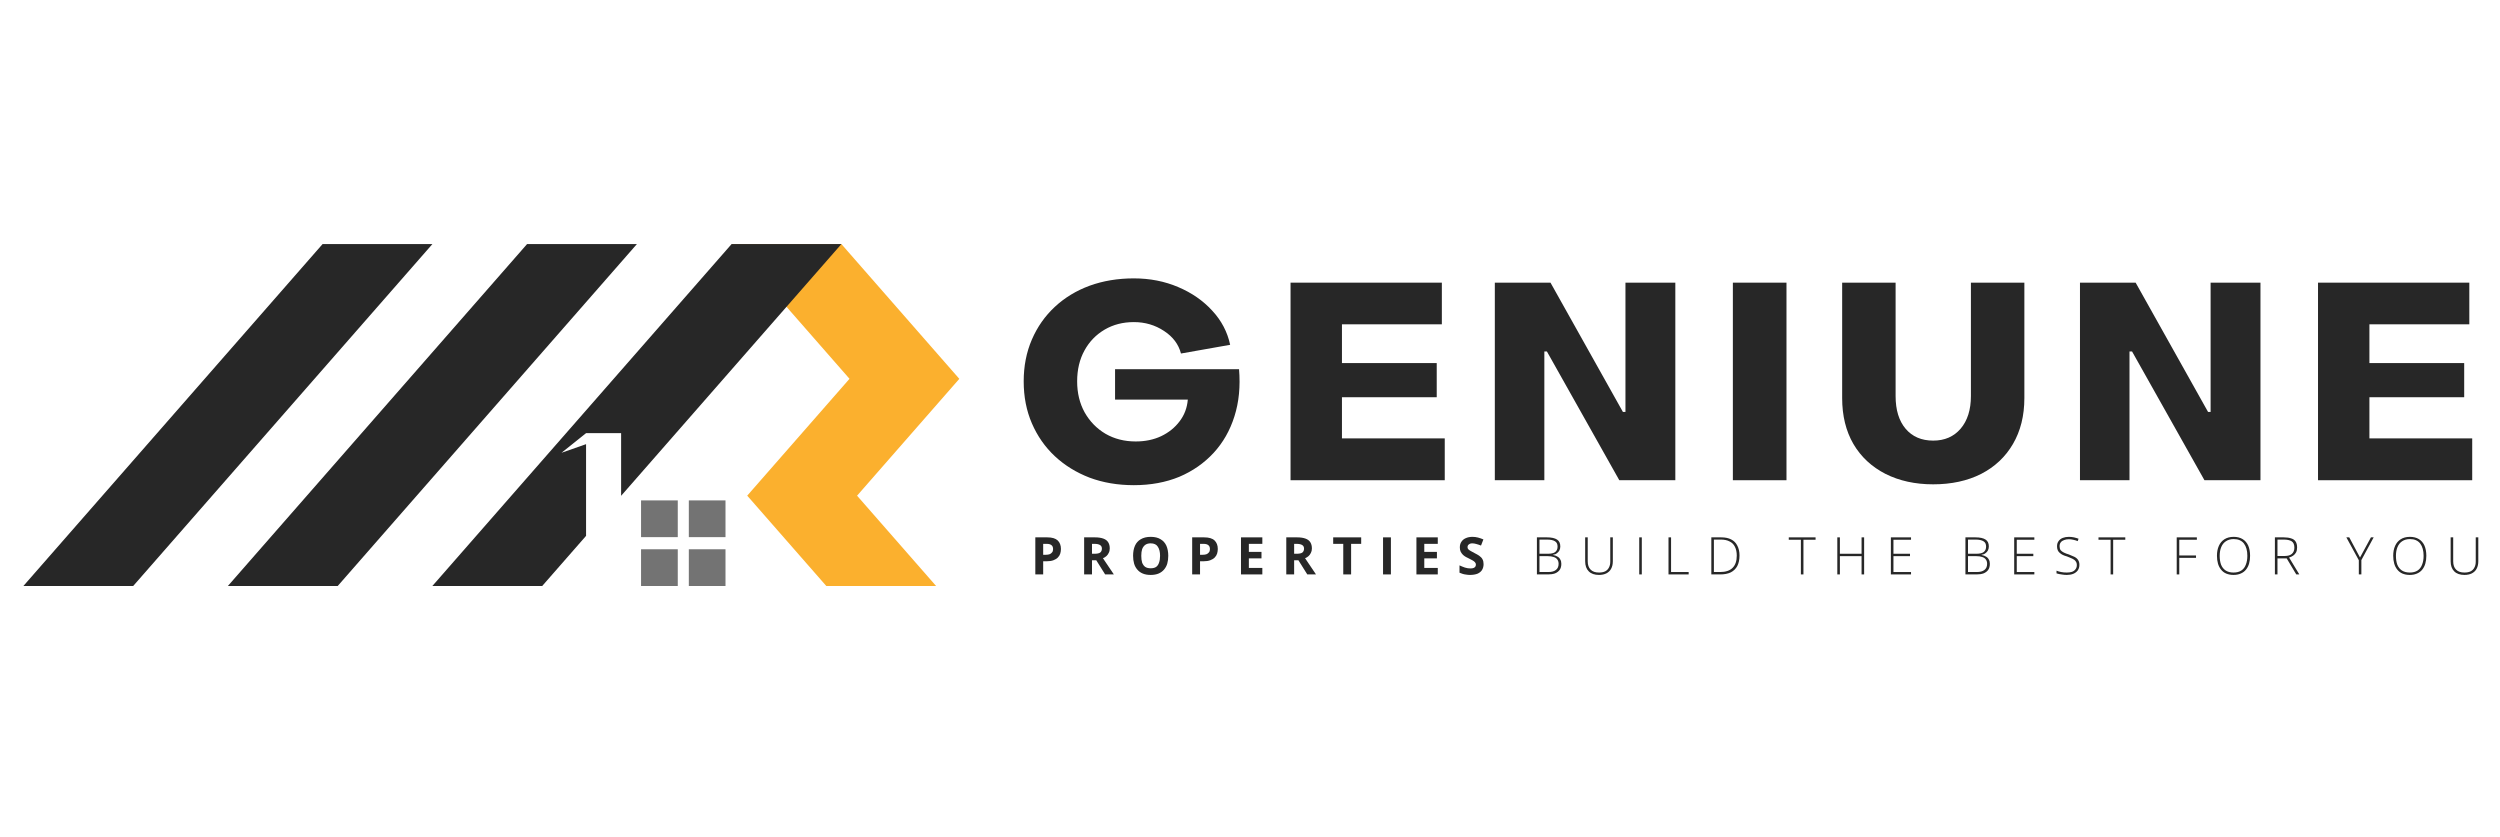
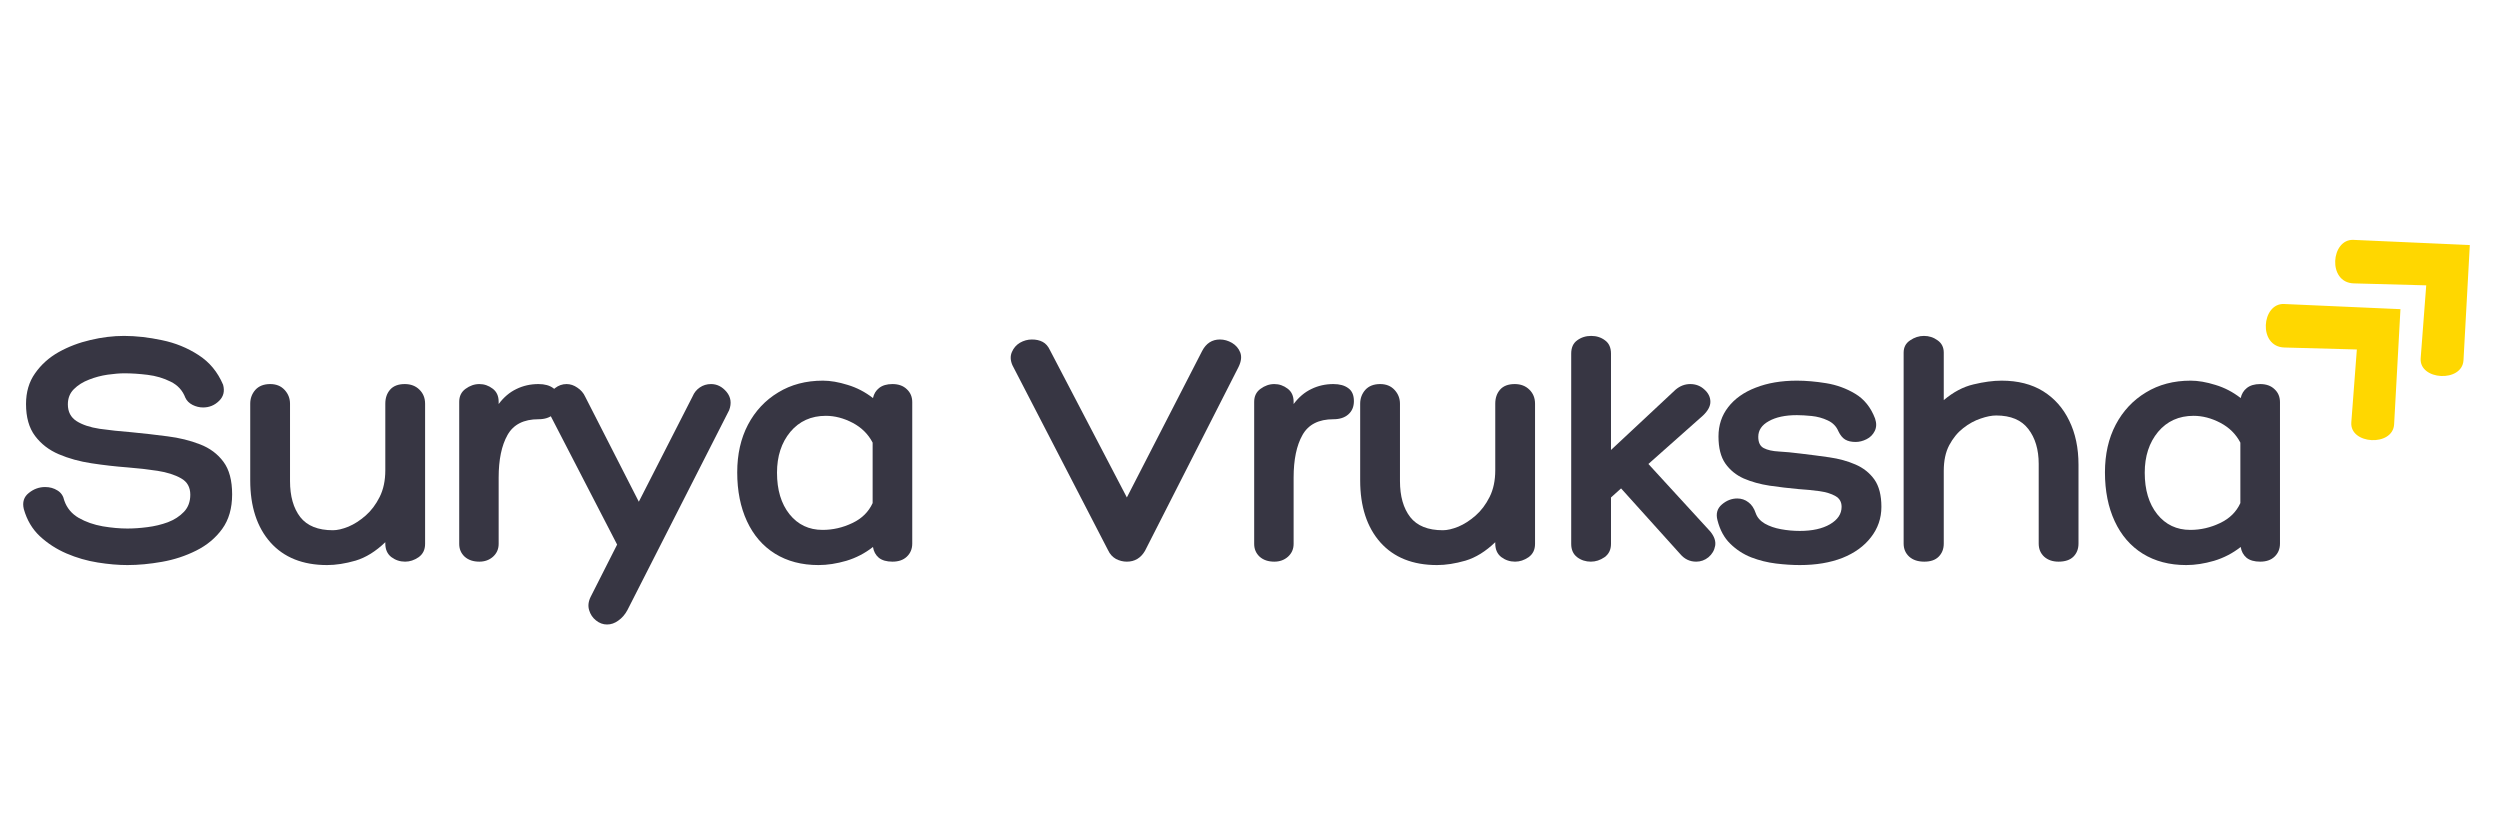
<svg xmlns="http://www.w3.org/2000/svg" width="305" zoomAndPan="magnify" viewBox="0 0 228.75 76.5" height="102" preserveAspectRatio="xMidYMid meet" version="1.2">
  <defs>
-     <clipPath id="29482fd8da">
-       <path d="M 58.531 45.66 L 66.457 45.66 L 66.457 53.617 L 58.531 53.617 Z M 58.531 45.66 " />
+     <clipPath id="44871623bd">
+       <path d="M 207 27 L 220 27 L 220 41 L 207 41 Z M 207 27 " />
    </clipPath>
-     <clipPath id="f2bc0217db">
-       <path d="M 66.91 22.332 L 87.777 22.332 L 87.777 53.617 L 66.91 53.617 Z M 66.91 22.332 " />
+     <clipPath id="c21dc72278">
+       <path d="M 204.746 29.742 L 213.504 21.648 L 225.641 34.781 L 216.887 42.875 Z M 204.746 29.742 " />
    </clipPath>
-     <clipPath id="c5c03a68f5">
-       <path d="M 2.141 22.332 L 77 22.332 L 77 53.617 L 2.141 53.617 Z M 2.141 22.332 " />
+     <clipPath id="97e6c3dc9b">
+       <path d="M 204.746 29.742 L 213.504 21.648 L 225.641 34.781 L 216.887 42.875 Z M 204.746 29.742 " />
+     </clipPath>
+     <clipPath id="4e62deac72">
+       <path d="M 213 21 L 226 21 L 226 35 L 213 35 Z M 213 21 " />
+     </clipPath>
+     <clipPath id="74a5f8b521">
+       <path d="M 211.094 23.871 L 219.852 15.781 L 231.988 28.914 L 223.234 37.004 Z M 211.094 23.871 " />
+     </clipPath>
+     <clipPath id="914868396c">
+       <path d="M 211.094 23.871 L 219.852 15.781 L 231.988 28.914 L 223.234 37.004 Z M 211.094 23.871 " />
    </clipPath>
  </defs>
-   <g id="a3bc9c6899">
-     <g clip-rule="nonzero" clip-path="url(#29482fd8da)">
-       <path style=" stroke:none;fill-rule:nonzero;fill:#737373;fill-opacity:1;" d="M 63.027 53.617 L 66.383 53.617 L 66.383 50.258 L 63.027 50.258 Z M 58.656 53.617 L 62.016 53.617 L 62.016 50.258 L 58.656 50.258 Z M 63.027 45.785 L 63.027 49.145 L 66.383 49.145 L 66.383 45.785 Z M 58.656 49.145 L 62.016 49.145 L 62.016 45.785 L 58.656 45.785 L 58.656 49.145 " />
-     </g>
-     <g clip-rule="nonzero" clip-path="url(#f2bc0217db)">
-       <path style=" stroke:none;fill-rule:nonzero;fill:#fbb02e;fill-opacity:1;" d="M 87.777 34.664 L 76.988 22.332 L 66.941 22.332 L 77.73 34.66 L 68.371 45.352 L 75.605 53.617 L 85.652 53.617 L 78.422 45.355 L 87.777 34.664 " />
-     </g>
-     <g clip-rule="nonzero" clip-path="url(#c5c03a68f5)">
-       <path style=" stroke:none;fill-rule:nonzero;fill:#272727;fill-opacity:1;" d="M 76.988 22.332 L 66.941 22.332 L 39.562 53.617 L 49.613 53.617 L 53.625 49.031 L 53.625 40.641 L 51.379 41.43 L 53.625 39.633 L 56.832 39.633 L 56.832 45.367 Z M 48.227 22.332 L 20.852 53.617 L 30.902 53.617 L 58.277 22.332 Z M 29.516 22.332 L 2.141 53.617 L 12.188 53.617 L 39.566 22.332 L 29.516 22.332 " />
-     </g>
-     <g style="fill:#272727;fill-opacity:1;">
-       <g transform="translate(92.85602, 43.94073)">
-         <path style="stroke:none" d="M 10.891 0.453 C 9.422 0.453 8.07 0.223 6.844 -0.234 C 5.625 -0.703 4.562 -1.359 3.656 -2.203 C 2.758 -3.047 2.062 -4.047 1.562 -5.203 C 1.062 -6.359 0.812 -7.641 0.812 -9.047 C 0.812 -10.441 1.062 -11.719 1.562 -12.875 C 2.062 -14.031 2.758 -15.023 3.656 -15.859 C 4.562 -16.703 5.625 -17.348 6.844 -17.797 C 8.07 -18.242 9.422 -18.469 10.891 -18.469 C 12.359 -18.469 13.711 -18.203 14.953 -17.672 C 16.191 -17.148 17.227 -16.43 18.062 -15.516 C 18.906 -14.609 19.453 -13.566 19.703 -12.391 L 15.203 -11.594 C 14.984 -12.438 14.469 -13.125 13.656 -13.656 C 12.844 -14.195 11.922 -14.469 10.891 -14.469 C 9.891 -14.469 9 -14.238 8.219 -13.781 C 7.438 -13.32 6.82 -12.688 6.375 -11.875 C 5.926 -11.062 5.703 -10.117 5.703 -9.047 C 5.703 -7.984 5.93 -7.035 6.391 -6.203 C 6.859 -5.379 7.492 -4.727 8.297 -4.25 C 9.109 -3.781 10.031 -3.547 11.062 -3.547 C 11.926 -3.547 12.703 -3.707 13.391 -4.031 C 14.086 -4.363 14.648 -4.816 15.078 -5.391 C 15.516 -5.961 15.766 -6.625 15.828 -7.375 L 9.172 -7.375 L 9.172 -10.156 L 20.516 -10.156 C 20.648 -8.582 20.508 -7.145 20.094 -5.844 C 19.688 -4.551 19.051 -3.438 18.188 -2.5 C 17.32 -1.562 16.273 -0.832 15.047 -0.312 C 13.816 0.195 12.43 0.453 10.891 0.453 Z M 10.891 0.453 " />
+   <g id="6435e8aee9">
+     <g clip-rule="nonzero" clip-path="url(#44871623bd)">
+       <g clip-rule="nonzero" clip-path="url(#c21dc72278)">
+         <g clip-rule="nonzero" clip-path="url(#97e6c3dc9b)">
+           <path style=" stroke:none;fill-rule:nonzero;fill:#ffd700;fill-opacity:1;" d="M 219.641 28.289 L 208.992 27.816 C 206.934 27.723 206.586 31.73 209.023 31.797 L 215.652 31.977 L 215.145 38.645 C 214.992 40.676 218.949 40.891 219.062 38.824 Z M 219.641 28.289 " />
+         </g>
      </g>
    </g>
-     <g style="fill:#272727;fill-opacity:1;">
-       <g transform="translate(116.6632, 43.94073)">
-         <path style="stroke:none" d="M 1.422 0 L 1.422 -18.078 L 15.266 -18.078 L 15.266 -14.266 L 6.125 -14.266 L 6.125 -10.719 L 14.797 -10.719 L 14.797 -7.594 L 6.125 -7.594 L 6.125 -3.828 L 15.531 -3.828 L 15.531 0 Z M 1.422 0 " />
+     <g clip-rule="nonzero" clip-path="url(#4e62deac72)">
+       <g clip-rule="nonzero" clip-path="url(#74a5f8b521)">
+         <g clip-rule="nonzero" clip-path="url(#914868396c)">
+           <path style=" stroke:none;fill-rule:nonzero;fill:#ffd700;fill-opacity:1;" d="M 225.988 22.422 L 215.34 21.949 C 213.281 21.855 212.938 25.863 215.371 25.93 L 222 26.109 L 221.492 32.777 C 221.34 34.809 225.297 35.023 225.41 32.957 Z M 225.988 22.422 " />
+         </g>
      </g>
    </g>
-     <g style="fill:#272727;fill-opacity:1;">
-       <g transform="translate(135.3544, 43.94073)">
-         <path style="stroke:none" d="M 1.422 0 L 1.422 -18.078 L 6.516 -18.078 L 13.141 -6.25 L 13.375 -6.25 L 13.375 -18.078 L 17.938 -18.078 L 17.938 0 L 12.812 0 L 6.188 -11.781 L 5.953 -11.781 L 5.953 0 Z M 1.422 0 " />
+     <g style="fill:#373643;fill-opacity:1;">
+       <g transform="translate(1.959208, 51.39162)">
+         <path style="stroke:none" d="M 0.219 -4.812 C 0.07 -5.438 0.223 -5.926 0.672 -6.281 C 1.117 -6.645 1.617 -6.828 2.172 -6.828 C 2.598 -6.828 2.973 -6.723 3.297 -6.516 C 3.629 -6.316 3.836 -6.008 3.922 -5.594 C 4.16 -4.906 4.602 -4.375 5.25 -4 C 5.895 -3.633 6.625 -3.379 7.438 -3.234 C 8.25 -3.098 9.004 -3.031 9.703 -3.031 C 10.254 -3.031 10.859 -3.07 11.516 -3.156 C 12.18 -3.238 12.812 -3.391 13.406 -3.609 C 14 -3.836 14.488 -4.156 14.875 -4.562 C 15.258 -4.969 15.453 -5.488 15.453 -6.125 C 15.453 -6.812 15.172 -7.312 14.609 -7.625 C 14.047 -7.945 13.328 -8.176 12.453 -8.312 C 11.578 -8.445 10.66 -8.551 9.703 -8.625 C 8.617 -8.707 7.523 -8.832 6.422 -9 C 5.328 -9.164 4.328 -9.441 3.422 -9.828 C 2.523 -10.211 1.801 -10.77 1.25 -11.5 C 0.695 -12.238 0.422 -13.211 0.422 -14.422 C 0.422 -15.516 0.695 -16.453 1.25 -17.234 C 1.801 -18.023 2.52 -18.672 3.406 -19.172 C 4.301 -19.672 5.27 -20.039 6.312 -20.281 C 7.363 -20.531 8.391 -20.656 9.391 -20.656 C 10.492 -20.656 11.648 -20.523 12.859 -20.266 C 14.078 -20.016 15.191 -19.562 16.203 -18.906 C 17.211 -18.258 17.961 -17.352 18.453 -16.188 C 18.617 -15.594 18.492 -15.098 18.078 -14.703 C 17.672 -14.305 17.188 -14.109 16.625 -14.109 C 16.289 -14.109 15.969 -14.188 15.656 -14.344 C 15.344 -14.508 15.125 -14.727 15 -15 C 14.75 -15.664 14.301 -16.156 13.656 -16.469 C 13.02 -16.789 12.316 -17 11.547 -17.094 C 10.785 -17.188 10.078 -17.234 9.422 -17.234 C 8.992 -17.234 8.484 -17.191 7.891 -17.109 C 7.305 -17.023 6.738 -16.875 6.188 -16.656 C 5.633 -16.445 5.172 -16.156 4.797 -15.781 C 4.43 -15.414 4.25 -14.953 4.25 -14.391 C 4.25 -13.711 4.516 -13.203 5.047 -12.859 C 5.578 -12.523 6.281 -12.289 7.156 -12.156 C 8.039 -12.031 9.008 -11.926 10.062 -11.844 C 11.164 -11.738 12.266 -11.613 13.359 -11.469 C 14.453 -11.332 15.445 -11.086 16.344 -10.734 C 17.238 -10.391 17.953 -9.859 18.484 -9.141 C 19.016 -8.43 19.281 -7.438 19.281 -6.156 C 19.281 -4.883 18.977 -3.832 18.375 -3 C 17.77 -2.164 16.977 -1.504 16 -1.016 C 15.02 -0.523 13.973 -0.18 12.859 0.016 C 11.754 0.211 10.703 0.312 9.703 0.312 C 8.867 0.312 7.961 0.234 6.984 0.078 C 6.004 -0.078 5.051 -0.352 4.125 -0.75 C 3.207 -1.145 2.395 -1.672 1.688 -2.328 C 0.988 -2.984 0.5 -3.812 0.219 -4.812 Z M 0.219 -4.812 " />
      </g>
    </g>
-     <g style="fill:#272727;fill-opacity:1;">
-       <g transform="translate(157.1355, 43.94073)">
-         <path style="stroke:none" d="M 1.422 0 L 1.422 -18.078 L 6.328 -18.078 L 6.328 0 Z M 1.422 0 " />
+     <g style="fill:#373643;fill-opacity:1;">
+       <g transform="translate(21.36491, 51.39162)">
+         <path style="stroke:none" d="M 15.672 -16.25 C 16.223 -16.25 16.672 -16.078 17.016 -15.734 C 17.359 -15.398 17.531 -14.973 17.531 -14.453 L 17.531 -1.625 C 17.531 -1.094 17.332 -0.688 16.938 -0.406 C 16.539 -0.133 16.129 0 15.703 0 C 15.234 0 14.812 -0.141 14.438 -0.422 C 14.07 -0.711 13.891 -1.125 13.891 -1.656 L 13.891 -1.781 C 13.016 -0.938 12.109 -0.375 11.172 -0.094 C 10.234 0.176 9.363 0.312 8.562 0.312 C 6.344 0.312 4.613 -0.379 3.375 -1.766 C 2.145 -3.16 1.531 -5.051 1.531 -7.438 L 1.531 -14.453 C 1.531 -14.941 1.688 -15.363 2 -15.719 C 2.32 -16.07 2.773 -16.25 3.359 -16.25 C 3.91 -16.25 4.348 -16.07 4.672 -15.719 C 5.004 -15.363 5.172 -14.941 5.172 -14.453 L 5.172 -7.375 C 5.172 -5.988 5.484 -4.891 6.109 -4.078 C 6.742 -3.273 7.738 -2.875 9.094 -2.875 C 9.5 -2.875 9.973 -2.984 10.516 -3.203 C 11.055 -3.43 11.582 -3.77 12.094 -4.219 C 12.602 -4.664 13.031 -5.234 13.375 -5.922 C 13.719 -6.609 13.891 -7.422 13.891 -8.359 L 13.891 -14.453 C 13.891 -14.973 14.035 -15.398 14.328 -15.734 C 14.629 -16.078 15.078 -16.25 15.672 -16.25 Z M 15.672 -16.25 " />
      </g>
    </g>
-     <g style="fill:#272727;fill-opacity:1;">
-       <g transform="translate(167.2916, 43.94073)">
-         <path style="stroke:none" d="M 9.594 0.375 C 7.945 0.375 6.492 0.055 5.234 -0.578 C 3.973 -1.223 2.992 -2.133 2.297 -3.312 C 1.609 -4.5 1.266 -5.898 1.266 -7.516 L 1.266 -18.078 L 6.156 -18.078 L 6.156 -7.703 C 6.156 -6.43 6.461 -5.43 7.078 -4.703 C 7.691 -3.984 8.531 -3.625 9.594 -3.625 C 10.645 -3.625 11.484 -3.988 12.109 -4.719 C 12.734 -5.457 13.047 -6.453 13.047 -7.703 L 13.047 -18.078 L 17.938 -18.078 L 17.938 -7.516 C 17.938 -5.898 17.586 -4.5 16.891 -3.312 C 16.203 -2.133 15.234 -1.223 13.984 -0.578 C 12.734 0.055 11.27 0.375 9.594 0.375 Z M 9.594 0.375 " />
+     <g style="fill:#373643;fill-opacity:1;">
+       <g transform="translate(40.64293, 51.39162)">
+         <path style="stroke:none" d="M 8.625 -16.25 C 9.195 -16.25 9.648 -16.125 9.984 -15.875 C 10.328 -15.633 10.5 -15.238 10.5 -14.688 C 10.5 -14.176 10.328 -13.77 9.984 -13.469 C 9.648 -13.176 9.195 -13.031 8.625 -13.031 C 7.281 -13.031 6.336 -12.551 5.797 -11.594 C 5.254 -10.633 4.984 -9.332 4.984 -7.688 L 4.984 -1.625 C 4.984 -1.156 4.812 -0.766 4.469 -0.453 C 4.125 -0.148 3.707 0 3.219 0 C 2.664 0 2.219 -0.148 1.875 -0.453 C 1.539 -0.766 1.375 -1.156 1.375 -1.625 L 1.375 -14.625 C 1.375 -15.133 1.566 -15.531 1.953 -15.812 C 2.348 -16.102 2.77 -16.25 3.219 -16.25 C 3.664 -16.25 4.07 -16.109 4.438 -15.828 C 4.801 -15.555 4.984 -15.156 4.984 -14.625 L 4.984 -14.422 C 5.453 -15.047 5.992 -15.504 6.609 -15.797 C 7.223 -16.098 7.895 -16.25 8.625 -16.25 Z M 8.625 -16.25 " />
      </g>
    </g>
-     <g style="fill:#272727;fill-opacity:1;">
-       <g transform="translate(188.8954, 43.94073)">
-         <path style="stroke:none" d="M 1.422 0 L 1.422 -18.078 L 6.516 -18.078 L 13.141 -6.25 L 13.375 -6.25 L 13.375 -18.078 L 17.938 -18.078 L 17.938 0 L 12.812 0 L 6.188 -11.781 L 5.953 -11.781 L 5.953 0 Z M 1.422 0 " />
+     <g style="fill:#373643;fill-opacity:1;">
+       <g transform="translate(50.18605, 51.39162)">
+         <path style="stroke:none" d="M 14.875 -16.25 C 15.426 -16.25 15.898 -16.008 16.297 -15.531 C 16.691 -15.051 16.77 -14.492 16.531 -13.859 L 7.219 4.438 C 7 4.844 6.723 5.16 6.391 5.391 C 6.066 5.629 5.723 5.75 5.359 5.75 C 4.992 5.75 4.656 5.625 4.344 5.375 C 4.039 5.133 3.832 4.82 3.719 4.438 C 3.602 4.051 3.648 3.645 3.859 3.219 L 6.281 -1.562 L 0 -13.719 C -0.188 -14.145 -0.211 -14.551 -0.078 -14.938 C 0.055 -15.32 0.281 -15.633 0.594 -15.875 C 0.914 -16.125 1.27 -16.25 1.656 -16.25 C 2 -16.25 2.328 -16.141 2.641 -15.922 C 2.961 -15.711 3.203 -15.438 3.359 -15.094 L 8.266 -5.484 L 13.188 -15.125 C 13.332 -15.469 13.551 -15.738 13.844 -15.938 C 14.145 -16.145 14.488 -16.25 14.875 -16.25 Z M 14.875 -16.25 " />
      </g>
    </g>
-     <g style="fill:#272727;fill-opacity:1;">
-       <g transform="translate(210.6764, 43.94073)">
-         <path style="stroke:none" d="M 1.422 0 L 1.422 -18.078 L 15.266 -18.078 L 15.266 -14.266 L 6.125 -14.266 L 6.125 -10.719 L 14.797 -10.719 L 14.797 -7.594 L 6.125 -7.594 L 6.125 -3.828 L 15.531 -3.828 L 15.531 0 Z M 1.422 0 " />
+     <g style="fill:#373643;fill-opacity:1;">
+       <g transform="translate(66.81491, 51.39162)">
+         <path style="stroke:none" d="M 14.844 -16.25 C 15.395 -16.25 15.832 -16.094 16.156 -15.781 C 16.488 -15.477 16.656 -15.082 16.656 -14.594 L 16.656 -1.656 C 16.656 -1.164 16.488 -0.766 16.156 -0.453 C 15.832 -0.148 15.395 0 14.844 0 C 14.312 0 13.895 -0.117 13.594 -0.359 C 13.301 -0.609 13.125 -0.938 13.062 -1.344 C 12.332 -0.77 11.52 -0.348 10.625 -0.078 C 9.738 0.18 8.891 0.312 8.078 0.312 C 6.547 0.312 5.219 -0.035 4.094 -0.734 C 2.977 -1.43 2.125 -2.422 1.531 -3.703 C 0.938 -4.984 0.641 -6.473 0.641 -8.172 C 0.641 -9.828 0.969 -11.281 1.625 -12.531 C 2.289 -13.789 3.211 -14.773 4.391 -15.484 C 5.566 -16.203 6.93 -16.562 8.484 -16.562 C 9.172 -16.562 9.926 -16.43 10.75 -16.172 C 11.582 -15.922 12.352 -15.52 13.062 -14.969 C 13.145 -15.352 13.332 -15.66 13.625 -15.891 C 13.926 -16.129 14.332 -16.25 14.844 -16.25 Z M 8.453 -2.906 C 9.391 -2.906 10.297 -3.113 11.172 -3.531 C 12.047 -3.945 12.664 -4.555 13.031 -5.359 L 13.031 -10.891 C 12.625 -11.672 12.016 -12.273 11.203 -12.703 C 10.391 -13.129 9.57 -13.344 8.75 -13.344 C 7.406 -13.344 6.32 -12.852 5.5 -11.875 C 4.688 -10.895 4.281 -9.648 4.281 -8.141 C 4.281 -6.566 4.66 -5.301 5.422 -4.344 C 6.191 -3.383 7.203 -2.906 8.453 -2.906 Z M 8.453 -2.906 " />
      </g>
    </g>
-     <g style="fill:#272727;fill-opacity:1;">
-       <g transform="translate(94.31002, 52.5595)">
-         <path style="stroke:none" d="M 1.516 -3.391 C 1.953 -3.391 2.27 -3.297 2.469 -3.109 C 2.664 -2.922 2.766 -2.66 2.766 -2.328 C 2.766 -2.18 2.742 -2.039 2.703 -1.906 C 2.66 -1.77 2.586 -1.648 2.484 -1.547 C 2.379 -1.441 2.242 -1.359 2.078 -1.297 C 1.91 -1.234 1.703 -1.203 1.453 -1.203 L 1.141 -1.203 L 1.141 0 L 0.422 0 L 0.422 -3.391 Z M 1.469 -2.797 L 1.141 -2.797 L 1.141 -1.797 L 1.375 -1.797 C 1.508 -1.797 1.625 -1.812 1.719 -1.844 C 1.82 -1.883 1.898 -1.941 1.953 -2.016 C 2.016 -2.086 2.047 -2.188 2.047 -2.312 C 2.047 -2.477 2 -2.598 1.906 -2.672 C 1.812 -2.754 1.664 -2.797 1.469 -2.797 Z M 1.469 -2.797 " />
-       </g>
-     </g>
-     <g style="fill:#272727;fill-opacity:1;">
-       <g transform="translate(98.77664, 52.5595)">
-         <path style="stroke:none" d="M 1.422 -3.391 C 1.723 -3.391 1.973 -3.352 2.172 -3.281 C 2.379 -3.207 2.531 -3.094 2.625 -2.938 C 2.719 -2.789 2.766 -2.602 2.766 -2.375 C 2.766 -2.219 2.734 -2.082 2.672 -1.969 C 2.617 -1.852 2.547 -1.754 2.453 -1.672 C 2.359 -1.586 2.254 -1.523 2.141 -1.484 L 3.141 0 L 2.344 0 L 1.531 -1.297 L 1.141 -1.297 L 1.141 0 L 0.422 0 L 0.422 -3.391 Z M 1.359 -2.797 L 1.141 -2.797 L 1.141 -1.891 L 1.375 -1.891 C 1.613 -1.891 1.785 -1.926 1.891 -2 C 1.992 -2.082 2.047 -2.203 2.047 -2.359 C 2.047 -2.516 1.988 -2.625 1.875 -2.688 C 1.77 -2.758 1.598 -2.797 1.359 -2.797 Z M 1.359 -2.797 " />
-       </g>
-     </g>
-     <g style="fill:#272727;fill-opacity:1;">
-       <g transform="translate(103.3966, 52.5595)">
-         <path style="stroke:none" d="M 3.5 -1.703 C 3.5 -1.441 3.469 -1.203 3.406 -0.984 C 3.344 -0.773 3.242 -0.594 3.109 -0.438 C 2.973 -0.281 2.805 -0.16 2.609 -0.078 C 2.41 0.004 2.172 0.047 1.891 0.047 C 1.609 0.047 1.367 0.004 1.172 -0.078 C 0.973 -0.16 0.805 -0.281 0.672 -0.438 C 0.535 -0.594 0.438 -0.773 0.375 -0.984 C 0.312 -1.203 0.281 -1.441 0.281 -1.703 C 0.281 -2.055 0.336 -2.363 0.453 -2.625 C 0.566 -2.883 0.742 -3.082 0.984 -3.219 C 1.223 -3.363 1.523 -3.438 1.891 -3.438 C 2.266 -3.438 2.566 -3.363 2.797 -3.219 C 3.035 -3.082 3.211 -2.883 3.328 -2.625 C 3.441 -2.363 3.5 -2.055 3.5 -1.703 Z M 1.031 -1.703 C 1.031 -1.461 1.055 -1.254 1.109 -1.078 C 1.172 -0.91 1.266 -0.781 1.391 -0.688 C 1.523 -0.602 1.691 -0.562 1.891 -0.562 C 2.098 -0.562 2.266 -0.602 2.391 -0.688 C 2.516 -0.781 2.602 -0.91 2.656 -1.078 C 2.719 -1.254 2.75 -1.461 2.75 -1.703 C 2.75 -2.055 2.68 -2.332 2.547 -2.531 C 2.422 -2.738 2.203 -2.844 1.891 -2.844 C 1.691 -2.844 1.523 -2.797 1.391 -2.703 C 1.266 -2.609 1.172 -2.477 1.109 -2.312 C 1.055 -2.145 1.031 -1.941 1.031 -1.703 Z M 1.031 -1.703 " />
-       </g>
-     </g>
-     <g style="fill:#272727;fill-opacity:1;">
-       <g transform="translate(108.6622, 52.5595)">
-         <path style="stroke:none" d="M 1.516 -3.391 C 1.953 -3.391 2.27 -3.297 2.469 -3.109 C 2.664 -2.922 2.766 -2.66 2.766 -2.328 C 2.766 -2.18 2.742 -2.039 2.703 -1.906 C 2.66 -1.77 2.586 -1.648 2.484 -1.547 C 2.379 -1.441 2.242 -1.359 2.078 -1.297 C 1.91 -1.234 1.703 -1.203 1.453 -1.203 L 1.141 -1.203 L 1.141 0 L 0.422 0 L 0.422 -3.391 Z M 1.469 -2.797 L 1.141 -2.797 L 1.141 -1.797 L 1.375 -1.797 C 1.508 -1.797 1.625 -1.812 1.719 -1.844 C 1.82 -1.883 1.898 -1.941 1.953 -2.016 C 2.016 -2.086 2.047 -2.188 2.047 -2.312 C 2.047 -2.477 2 -2.598 1.906 -2.672 C 1.812 -2.754 1.664 -2.797 1.469 -2.797 Z M 1.469 -2.797 " />
-       </g>
-     </g>
-     <g style="fill:#272727;fill-opacity:1;">
-       <g transform="translate(113.1289, 52.5595)">
-         <path style="stroke:none" d="M 2.375 0 L 0.422 0 L 0.422 -3.391 L 2.375 -3.391 L 2.375 -2.797 L 1.141 -2.797 L 1.141 -2.062 L 2.297 -2.062 L 2.297 -1.469 L 1.141 -1.469 L 1.141 -0.594 L 2.375 -0.594 Z M 2.375 0 " />
-       </g>
-     </g>
-     <g style="fill:#272727;fill-opacity:1;">
-       <g transform="translate(117.2726, 52.5595)">
-         <path style="stroke:none" d="M 1.422 -3.391 C 1.723 -3.391 1.973 -3.352 2.172 -3.281 C 2.379 -3.207 2.531 -3.094 2.625 -2.938 C 2.719 -2.789 2.766 -2.602 2.766 -2.375 C 2.766 -2.219 2.734 -2.082 2.672 -1.969 C 2.617 -1.852 2.547 -1.754 2.453 -1.672 C 2.359 -1.586 2.254 -1.523 2.141 -1.484 L 3.141 0 L 2.344 0 L 1.531 -1.297 L 1.141 -1.297 L 1.141 0 L 0.422 0 L 0.422 -3.391 Z M 1.359 -2.797 L 1.141 -2.797 L 1.141 -1.891 L 1.375 -1.891 C 1.613 -1.891 1.785 -1.926 1.891 -2 C 1.992 -2.082 2.047 -2.203 2.047 -2.359 C 2.047 -2.516 1.988 -2.625 1.875 -2.688 C 1.77 -2.758 1.598 -2.797 1.359 -2.797 Z M 1.359 -2.797 " />
-       </g>
-     </g>
-     <g style="fill:#272727;fill-opacity:1;">
-       <g transform="translate(121.8925, 52.5595)">
-         <path style="stroke:none" d="M 1.734 0 L 1.016 0 L 1.016 -2.797 L 0.094 -2.797 L 0.094 -3.391 L 2.656 -3.391 L 2.656 -2.797 L 1.734 -2.797 Z M 1.734 0 " />
-       </g>
-     </g>
-     <g style="fill:#272727;fill-opacity:1;">
-       <g transform="translate(126.1269, 52.5595)">
-         <path style="stroke:none" d="M 0.422 0 L 0.422 -3.391 L 1.141 -3.391 L 1.141 0 Z M 0.422 0 " />
-       </g>
-     </g>
-     <g style="fill:#272727;fill-opacity:1;">
-       <g transform="translate(129.1812, 52.5595)">
-         <path style="stroke:none" d="M 2.375 0 L 0.422 0 L 0.422 -3.391 L 2.375 -3.391 L 2.375 -2.797 L 1.141 -2.797 L 1.141 -2.062 L 2.297 -2.062 L 2.297 -1.469 L 1.141 -1.469 L 1.141 -0.594 L 2.375 -0.594 Z M 2.375 0 " />
-       </g>
-     </g>
-     <g style="fill:#272727;fill-opacity:1;">
-       <g transform="translate(133.325, 52.5595)">
-         <path style="stroke:none" d="M 2.422 -0.938 C 2.422 -0.738 2.375 -0.562 2.281 -0.406 C 2.188 -0.258 2.047 -0.145 1.859 -0.062 C 1.672 0.008 1.441 0.047 1.172 0.047 C 1.055 0.047 0.941 0.035 0.828 0.016 C 0.723 0.004 0.617 -0.016 0.516 -0.047 C 0.41 -0.078 0.312 -0.113 0.219 -0.156 L 0.219 -0.828 C 0.375 -0.754 0.539 -0.688 0.719 -0.625 C 0.895 -0.57 1.066 -0.547 1.234 -0.547 C 1.348 -0.547 1.441 -0.562 1.516 -0.594 C 1.586 -0.625 1.641 -0.664 1.672 -0.719 C 1.703 -0.77 1.719 -0.832 1.719 -0.906 C 1.719 -0.988 1.688 -1.062 1.625 -1.125 C 1.57 -1.188 1.492 -1.242 1.391 -1.297 C 1.297 -1.348 1.188 -1.406 1.062 -1.469 C 0.988 -1.5 0.906 -1.539 0.812 -1.594 C 0.719 -1.645 0.629 -1.707 0.547 -1.781 C 0.461 -1.863 0.391 -1.961 0.328 -2.078 C 0.273 -2.191 0.25 -2.32 0.25 -2.469 C 0.25 -2.676 0.297 -2.848 0.391 -2.984 C 0.484 -3.129 0.613 -3.238 0.781 -3.312 C 0.957 -3.395 1.164 -3.438 1.406 -3.438 C 1.582 -3.438 1.75 -3.414 1.906 -3.375 C 2.07 -3.332 2.238 -3.273 2.406 -3.203 L 2.188 -2.641 C 2.031 -2.703 1.891 -2.75 1.766 -2.781 C 1.641 -2.82 1.508 -2.844 1.375 -2.844 C 1.289 -2.844 1.219 -2.828 1.156 -2.797 C 1.094 -2.766 1.039 -2.723 1 -2.672 C 0.969 -2.617 0.953 -2.562 0.953 -2.5 C 0.953 -2.414 0.977 -2.348 1.031 -2.297 C 1.082 -2.242 1.156 -2.191 1.25 -2.141 C 1.344 -2.086 1.457 -2.023 1.594 -1.953 C 1.77 -1.867 1.922 -1.781 2.047 -1.688 C 2.172 -1.602 2.266 -1.5 2.328 -1.375 C 2.391 -1.258 2.422 -1.113 2.422 -0.938 Z M 2.422 -0.938 " />
-       </g>
-     </g>
-     <g style="fill:#272727;fill-opacity:1;">
-       <g transform="translate(137.4278, 52.5595)">
+     <g style="fill:#373643;fill-opacity:1;">
+       <g transform="translate(85.26308, 51.39162)">
        <path style="stroke:none" d="" />
      </g>
    </g>
-     <g style="fill:#272727;fill-opacity:1;">
-       <g transform="translate(140.1431, 52.5595)">
-         <path style="stroke:none" d="M 0.484 -3.391 L 1.406 -3.391 C 1.82 -3.391 2.129 -3.32 2.328 -3.188 C 2.523 -3.062 2.625 -2.852 2.625 -2.562 C 2.625 -2.438 2.598 -2.316 2.547 -2.203 C 2.492 -2.098 2.414 -2.008 2.312 -1.938 C 2.219 -1.863 2.098 -1.816 1.953 -1.797 L 1.953 -1.781 C 2.129 -1.75 2.27 -1.695 2.375 -1.625 C 2.488 -1.562 2.57 -1.473 2.625 -1.359 C 2.688 -1.254 2.719 -1.125 2.719 -0.969 C 2.719 -0.738 2.664 -0.551 2.562 -0.406 C 2.457 -0.27 2.316 -0.164 2.141 -0.094 C 1.961 -0.031 1.754 0 1.516 0 L 0.484 0 Z M 0.719 -1.891 L 1.469 -1.891 C 1.789 -1.891 2.02 -1.941 2.156 -2.047 C 2.301 -2.16 2.375 -2.328 2.375 -2.547 C 2.375 -2.773 2.297 -2.938 2.141 -3.031 C 1.984 -3.133 1.738 -3.188 1.406 -3.188 L 0.719 -3.188 Z M 0.719 -1.672 L 0.719 -0.219 L 1.516 -0.219 C 1.828 -0.219 2.062 -0.281 2.219 -0.406 C 2.383 -0.531 2.469 -0.719 2.469 -0.969 C 2.469 -1.133 2.426 -1.27 2.344 -1.375 C 2.27 -1.477 2.16 -1.551 2.016 -1.594 C 1.867 -1.645 1.688 -1.672 1.469 -1.672 Z M 0.719 -1.672 " />
+     <g style="fill:#373643;fill-opacity:1;">
+       <g transform="translate(92.76346, 51.39162)">
+         <path style="stroke:none" d="M -0.125 -17.969 C -0.32 -18.414 -0.336 -18.82 -0.172 -19.188 C -0.016 -19.551 0.227 -19.832 0.562 -20.031 C 0.906 -20.227 1.27 -20.328 1.656 -20.328 C 2.039 -20.328 2.367 -20.254 2.641 -20.109 C 2.922 -19.961 3.145 -19.707 3.312 -19.344 L 10.344 -5.875 L 17.234 -19.281 C 17.598 -19.977 18.141 -20.328 18.859 -20.328 C 19.242 -20.328 19.613 -20.223 19.969 -20.016 C 20.32 -19.805 20.57 -19.516 20.719 -19.141 C 20.863 -18.766 20.812 -18.32 20.562 -17.812 L 12 -0.984 C 11.613 -0.328 11.062 0 10.344 0 C 10 0 9.664 -0.082 9.344 -0.25 C 9.031 -0.426 8.789 -0.691 8.625 -1.047 Z M -0.125 -17.969 " />
      </g>
    </g>
-     <g style="fill:#272727;fill-opacity:1;">
-       <g transform="translate(144.605, 52.5595)">
-         <path style="stroke:none" d="M 2.969 -3.391 L 2.969 -1.203 C 2.969 -0.93 2.914 -0.703 2.812 -0.516 C 2.719 -0.336 2.57 -0.195 2.375 -0.094 C 2.188 0 1.961 0.047 1.703 0.047 C 1.297 0.047 0.984 -0.062 0.766 -0.281 C 0.547 -0.5 0.438 -0.805 0.438 -1.203 L 0.438 -3.391 L 0.672 -3.391 L 0.672 -1.203 C 0.672 -0.867 0.758 -0.613 0.938 -0.438 C 1.113 -0.258 1.367 -0.172 1.703 -0.172 C 1.922 -0.172 2.109 -0.207 2.266 -0.281 C 2.422 -0.363 2.535 -0.477 2.609 -0.625 C 2.691 -0.77 2.734 -0.953 2.734 -1.172 L 2.734 -3.391 Z M 2.969 -3.391 " />
+     <g style="fill:#373643;fill-opacity:1;">
+       <g transform="translate(113.382, 51.39162)">
+         <path style="stroke:none" d="M 8.625 -16.25 C 9.195 -16.25 9.648 -16.125 9.984 -15.875 C 10.328 -15.633 10.5 -15.238 10.5 -14.688 C 10.5 -14.176 10.328 -13.77 9.984 -13.469 C 9.648 -13.176 9.195 -13.031 8.625 -13.031 C 7.281 -13.031 6.336 -12.551 5.797 -11.594 C 5.254 -10.633 4.984 -9.332 4.984 -7.688 L 4.984 -1.625 C 4.984 -1.156 4.812 -0.766 4.469 -0.453 C 4.125 -0.148 3.707 0 3.219 0 C 2.664 0 2.219 -0.148 1.875 -0.453 C 1.539 -0.766 1.375 -1.156 1.375 -1.625 L 1.375 -14.625 C 1.375 -15.133 1.566 -15.531 1.953 -15.812 C 2.348 -16.102 2.77 -16.25 3.219 -16.25 C 3.664 -16.25 4.07 -16.109 4.438 -15.828 C 4.801 -15.555 4.984 -15.156 4.984 -14.625 L 4.984 -14.422 C 5.453 -15.047 5.992 -15.504 6.609 -15.797 C 7.223 -16.098 7.895 -16.25 8.625 -16.25 Z M 8.625 -16.25 " />
      </g>
    </g>
-     <g style="fill:#272727;fill-opacity:1;">
-       <g transform="translate(149.506, 52.5595)">
-         <path style="stroke:none" d="M 0.484 0 L 0.484 -3.391 L 0.719 -3.391 L 0.719 0 Z M 0.484 0 " />
+     <g style="fill:#373643;fill-opacity:1;">
+       <g transform="translate(122.9252, 51.39162)">
+         <path style="stroke:none" d="M 15.672 -16.25 C 16.223 -16.25 16.672 -16.078 17.016 -15.734 C 17.359 -15.398 17.531 -14.973 17.531 -14.453 L 17.531 -1.625 C 17.531 -1.094 17.332 -0.688 16.938 -0.406 C 16.539 -0.133 16.129 0 15.703 0 C 15.234 0 14.812 -0.141 14.438 -0.422 C 14.07 -0.711 13.891 -1.125 13.891 -1.656 L 13.891 -1.781 C 13.016 -0.938 12.109 -0.375 11.172 -0.094 C 10.234 0.176 9.363 0.312 8.562 0.312 C 6.344 0.312 4.613 -0.379 3.375 -1.766 C 2.145 -3.16 1.531 -5.051 1.531 -7.438 L 1.531 -14.453 C 1.531 -14.941 1.688 -15.363 2 -15.719 C 2.32 -16.07 2.773 -16.25 3.359 -16.25 C 3.91 -16.25 4.348 -16.07 4.672 -15.719 C 5.004 -15.363 5.172 -14.941 5.172 -14.453 L 5.172 -7.375 C 5.172 -5.988 5.484 -4.891 6.109 -4.078 C 6.742 -3.273 7.738 -2.875 9.094 -2.875 C 9.5 -2.875 9.973 -2.984 10.516 -3.203 C 11.055 -3.43 11.582 -3.77 12.094 -4.219 C 12.602 -4.664 13.031 -5.234 13.375 -5.922 C 13.719 -6.609 13.891 -7.422 13.891 -8.359 L 13.891 -14.453 C 13.891 -14.973 14.035 -15.398 14.328 -15.734 C 14.629 -16.078 15.078 -16.25 15.672 -16.25 Z M 15.672 -16.25 " />
      </g>
    </g>
-     <g style="fill:#272727;fill-opacity:1;">
-       <g transform="translate(152.1841, 52.5595)">
-         <path style="stroke:none" d="M 0.484 0 L 0.484 -3.391 L 0.719 -3.391 L 0.719 -0.219 L 2.328 -0.219 L 2.328 0 Z M 0.484 0 " />
+     <g style="fill:#373643;fill-opacity:1;">
+       <g transform="translate(142.2032, 51.39162)">
+         <path style="stroke:none" d="M 14.297 -2.75 C 14.66 -2.301 14.805 -1.867 14.734 -1.453 C 14.66 -1.035 14.457 -0.688 14.125 -0.406 C 13.789 -0.133 13.414 0 13 0 C 12.414 0 11.926 -0.234 11.531 -0.703 L 6.125 -6.703 L 5.203 -5.875 L 5.203 -1.625 C 5.203 -1.094 5.004 -0.688 4.609 -0.406 C 4.211 -0.133 3.797 0 3.359 0 C 2.891 0 2.473 -0.133 2.109 -0.406 C 1.742 -0.688 1.562 -1.094 1.562 -1.625 L 1.562 -19.031 C 1.562 -19.582 1.742 -19.988 2.109 -20.25 C 2.473 -20.52 2.898 -20.656 3.391 -20.656 C 3.879 -20.656 4.301 -20.52 4.656 -20.25 C 5.02 -19.988 5.203 -19.582 5.203 -19.031 L 5.203 -10.219 L 11.109 -15.734 C 11.516 -16.078 11.961 -16.25 12.453 -16.25 C 12.961 -16.25 13.395 -16.082 13.75 -15.75 C 14.113 -15.426 14.297 -15.051 14.297 -14.625 C 14.297 -14.219 14.07 -13.801 13.625 -13.375 L 8.625 -8.938 Z M 14.297 -2.75 " />
      </g>
    </g>
-     <g style="fill:#272727;fill-opacity:1;">
-       <g transform="translate(156.1025, 52.5595)">
-         <path style="stroke:none" d="M 3.062 -1.734 C 3.062 -1.348 2.992 -1.023 2.859 -0.766 C 2.723 -0.516 2.523 -0.32 2.266 -0.188 C 2.004 -0.062 1.68 0 1.297 0 L 0.484 0 L 0.484 -3.391 L 1.391 -3.391 C 1.754 -3.391 2.055 -3.328 2.297 -3.203 C 2.547 -3.078 2.734 -2.891 2.859 -2.641 C 2.992 -2.391 3.062 -2.086 3.062 -1.734 Z M 2.812 -1.719 C 2.812 -2.039 2.754 -2.312 2.641 -2.531 C 2.535 -2.75 2.375 -2.91 2.156 -3.016 C 1.945 -3.129 1.676 -3.188 1.344 -3.188 L 0.719 -3.188 L 0.719 -0.219 L 1.281 -0.219 C 1.789 -0.219 2.172 -0.344 2.422 -0.594 C 2.68 -0.844 2.812 -1.219 2.812 -1.719 Z M 2.812 -1.719 " />
+     <g style="fill:#373643;fill-opacity:1;">
+       <g transform="translate(156.7255, 51.39162)">
+         <path style="stroke:none" d="M 0.422 -3.797 C 0.266 -4.391 0.398 -4.867 0.828 -5.234 C 1.254 -5.598 1.723 -5.781 2.234 -5.781 C 2.617 -5.781 2.957 -5.664 3.25 -5.438 C 3.551 -5.219 3.773 -4.883 3.922 -4.438 C 4.055 -4.051 4.332 -3.734 4.75 -3.484 C 5.176 -3.242 5.672 -3.07 6.234 -2.969 C 6.805 -2.863 7.379 -2.812 7.953 -2.812 C 9.098 -2.812 10.02 -3.016 10.719 -3.422 C 11.426 -3.836 11.781 -4.367 11.781 -5.016 C 11.781 -5.461 11.594 -5.789 11.219 -6 C 10.844 -6.219 10.352 -6.367 9.75 -6.453 C 9.145 -6.535 8.504 -6.598 7.828 -6.641 C 6.93 -6.723 6.051 -6.828 5.188 -6.953 C 4.32 -7.086 3.535 -7.305 2.828 -7.609 C 2.129 -7.922 1.566 -8.379 1.141 -8.984 C 0.723 -9.586 0.516 -10.41 0.516 -11.453 C 0.516 -12.484 0.812 -13.379 1.406 -14.141 C 2 -14.91 2.836 -15.504 3.922 -15.922 C 5.004 -16.348 6.258 -16.562 7.688 -16.562 C 8.52 -16.562 9.414 -16.484 10.375 -16.328 C 11.332 -16.172 12.219 -15.848 13.031 -15.359 C 13.852 -14.867 14.457 -14.113 14.844 -13.094 C 14.988 -12.664 14.977 -12.285 14.812 -11.953 C 14.645 -11.617 14.395 -11.367 14.062 -11.203 C 13.727 -11.035 13.395 -10.953 13.062 -10.953 C 12.676 -10.953 12.359 -11.023 12.109 -11.172 C 11.867 -11.316 11.66 -11.57 11.484 -11.938 C 11.297 -12.383 10.973 -12.711 10.516 -12.922 C 10.055 -13.141 9.566 -13.273 9.047 -13.328 C 8.523 -13.379 8.07 -13.406 7.688 -13.406 C 6.625 -13.406 5.77 -13.223 5.125 -12.859 C 4.477 -12.504 4.156 -12.023 4.156 -11.422 C 4.156 -10.91 4.32 -10.566 4.656 -10.391 C 5 -10.211 5.461 -10.109 6.047 -10.078 C 6.629 -10.047 7.285 -9.984 8.016 -9.891 C 8.91 -9.785 9.789 -9.672 10.656 -9.547 C 11.531 -9.422 12.328 -9.203 13.047 -8.891 C 13.773 -8.578 14.352 -8.117 14.781 -7.516 C 15.207 -6.91 15.422 -6.078 15.422 -5.016 C 15.422 -3.973 15.102 -3.047 14.469 -2.234 C 13.844 -1.422 12.973 -0.789 11.859 -0.344 C 10.742 0.094 9.441 0.312 7.953 0.312 C 7.285 0.312 6.562 0.266 5.781 0.172 C 5.008 0.078 4.254 -0.109 3.516 -0.391 C 2.785 -0.68 2.145 -1.098 1.594 -1.641 C 1.039 -2.18 0.648 -2.898 0.422 -3.797 Z M 0.422 -3.797 " />
      </g>
    </g>
-     <g style="fill:#272727;fill-opacity:1;">
-       <g transform="translate(160.9408, 52.5595)">
-         <path style="stroke:none" d="" />
+     <g style="fill:#373643;fill-opacity:1;">
+       <g transform="translate(172.5883, 51.39162)">
+         <path style="stroke:none" d="M 10.562 -16.562 C 12.051 -16.562 13.316 -16.238 14.359 -15.594 C 15.398 -14.945 16.195 -14.047 16.75 -12.891 C 17.312 -11.742 17.594 -10.406 17.594 -8.875 L 17.594 -1.656 C 17.594 -1.164 17.438 -0.766 17.125 -0.453 C 16.812 -0.148 16.359 0 15.766 0 C 15.234 0 14.797 -0.148 14.453 -0.453 C 14.117 -0.766 13.953 -1.164 13.953 -1.656 L 13.953 -8.938 C 13.953 -10.258 13.633 -11.328 13 -12.141 C 12.375 -12.961 11.395 -13.375 10.062 -13.375 C 9.656 -13.375 9.18 -13.281 8.641 -13.094 C 8.098 -12.914 7.566 -12.625 7.047 -12.219 C 6.535 -11.82 6.109 -11.301 5.766 -10.656 C 5.43 -10.02 5.266 -9.234 5.266 -8.297 L 5.266 -1.656 C 5.266 -1.164 5.109 -0.766 4.797 -0.453 C 4.492 -0.148 4.055 0 3.484 0 C 2.91 0 2.453 -0.148 2.109 -0.453 C 1.766 -0.766 1.594 -1.164 1.594 -1.656 L 1.594 -19.125 C 1.594 -19.613 1.789 -19.988 2.188 -20.25 C 2.582 -20.52 3.004 -20.656 3.453 -20.656 C 3.922 -20.656 4.336 -20.52 4.703 -20.25 C 5.078 -19.988 5.266 -19.613 5.266 -19.125 L 5.266 -14.781 C 6.141 -15.52 7.047 -16 7.984 -16.219 C 8.922 -16.445 9.781 -16.562 10.562 -16.562 Z M 10.562 -16.562 " />
      </g>
    </g>
-     <g style="fill:#272727;fill-opacity:1;">
-       <g transform="translate(163.656, 52.5595)">
-         <path style="stroke:none" d="M 1.359 0 L 1.125 0 L 1.125 -3.172 L 0.016 -3.172 L 0.016 -3.391 L 2.469 -3.391 L 2.469 -3.172 L 1.359 -3.172 Z M 1.359 0 " />
-       </g>
-     </g>
-     <g style="fill:#272727;fill-opacity:1;">
-       <g transform="translate(167.6302, 52.5595)">
-         <path style="stroke:none" d="M 2.938 0 L 2.703 0 L 2.703 -1.672 L 0.719 -1.672 L 0.719 0 L 0.484 0 L 0.484 -3.391 L 0.719 -3.391 L 0.719 -1.891 L 2.703 -1.891 L 2.703 -3.391 L 2.938 -3.391 Z M 2.938 0 " />
-       </g>
-     </g>
-     <g style="fill:#272727;fill-opacity:1;">
-       <g transform="translate(172.5312, 52.5595)">
-         <path style="stroke:none" d="M 2.328 0 L 0.484 0 L 0.484 -3.391 L 2.328 -3.391 L 2.328 -3.172 L 0.719 -3.172 L 0.719 -1.891 L 2.234 -1.891 L 2.234 -1.672 L 0.719 -1.672 L 0.719 -0.219 L 2.328 -0.219 Z M 2.328 0 " />
-       </g>
-     </g>
-     <g style="fill:#272727;fill-opacity:1;">
-       <g transform="translate(176.6378, 52.5595)">
-         <path style="stroke:none" d="" />
-       </g>
-     </g>
-     <g style="fill:#272727;fill-opacity:1;">
-       <g transform="translate(179.353, 52.5595)">
-         <path style="stroke:none" d="M 0.484 -3.391 L 1.406 -3.391 C 1.82 -3.391 2.129 -3.32 2.328 -3.188 C 2.523 -3.062 2.625 -2.852 2.625 -2.562 C 2.625 -2.438 2.598 -2.316 2.547 -2.203 C 2.492 -2.098 2.414 -2.008 2.312 -1.938 C 2.219 -1.863 2.098 -1.816 1.953 -1.797 L 1.953 -1.781 C 2.129 -1.75 2.27 -1.695 2.375 -1.625 C 2.488 -1.562 2.57 -1.473 2.625 -1.359 C 2.688 -1.254 2.719 -1.125 2.719 -0.969 C 2.719 -0.738 2.664 -0.551 2.562 -0.406 C 2.457 -0.27 2.316 -0.164 2.141 -0.094 C 1.961 -0.031 1.754 0 1.516 0 L 0.484 0 Z M 0.719 -1.891 L 1.469 -1.891 C 1.789 -1.891 2.02 -1.941 2.156 -2.047 C 2.301 -2.16 2.375 -2.328 2.375 -2.547 C 2.375 -2.773 2.297 -2.938 2.141 -3.031 C 1.984 -3.133 1.738 -3.188 1.406 -3.188 L 0.719 -3.188 Z M 0.719 -1.672 L 0.719 -0.219 L 1.516 -0.219 C 1.828 -0.219 2.062 -0.281 2.219 -0.406 C 2.383 -0.531 2.469 -0.719 2.469 -0.969 C 2.469 -1.133 2.426 -1.27 2.344 -1.375 C 2.27 -1.477 2.16 -1.551 2.016 -1.594 C 1.867 -1.645 1.688 -1.672 1.469 -1.672 Z M 0.719 -1.672 " />
-       </g>
-     </g>
-     <g style="fill:#272727;fill-opacity:1;">
-       <g transform="translate(183.815, 52.5595)">
-         <path style="stroke:none" d="M 2.328 0 L 0.484 0 L 0.484 -3.391 L 2.328 -3.391 L 2.328 -3.172 L 0.719 -3.172 L 0.719 -1.891 L 2.234 -1.891 L 2.234 -1.672 L 0.719 -1.672 L 0.719 -0.219 L 2.328 -0.219 Z M 2.328 0 " />
-       </g>
-     </g>
-     <g style="fill:#272727;fill-opacity:1;">
-       <g transform="translate(187.9215, 52.5595)">
-         <path style="stroke:none" d="M 2.344 -0.875 C 2.344 -0.676 2.289 -0.504 2.188 -0.359 C 2.082 -0.223 1.941 -0.117 1.766 -0.047 C 1.598 0.016 1.406 0.047 1.188 0.047 C 1.039 0.047 0.91 0.035 0.797 0.016 C 0.691 0.004 0.594 -0.008 0.5 -0.031 C 0.414 -0.051 0.332 -0.07 0.25 -0.094 L 0.25 -0.344 C 0.375 -0.289 0.516 -0.25 0.672 -0.219 C 0.828 -0.188 1 -0.172 1.188 -0.172 C 1.363 -0.172 1.52 -0.191 1.656 -0.234 C 1.801 -0.285 1.91 -0.363 1.984 -0.469 C 2.066 -0.57 2.109 -0.703 2.109 -0.859 C 2.109 -1.004 2.07 -1.117 2 -1.203 C 1.938 -1.297 1.836 -1.375 1.703 -1.438 C 1.578 -1.5 1.414 -1.566 1.219 -1.641 C 1.07 -1.68 0.941 -1.727 0.828 -1.781 C 0.723 -1.832 0.629 -1.895 0.547 -1.969 C 0.461 -2.039 0.398 -2.125 0.359 -2.219 C 0.316 -2.32 0.297 -2.441 0.297 -2.578 C 0.297 -2.766 0.344 -2.922 0.438 -3.047 C 0.531 -3.18 0.66 -3.281 0.828 -3.344 C 0.992 -3.406 1.176 -3.438 1.375 -3.438 C 1.539 -3.438 1.695 -3.422 1.844 -3.391 C 1.988 -3.359 2.129 -3.316 2.266 -3.266 L 2.188 -3.047 C 2.039 -3.109 1.898 -3.148 1.766 -3.172 C 1.629 -3.203 1.5 -3.219 1.375 -3.219 C 1.207 -3.219 1.062 -3.191 0.938 -3.141 C 0.812 -3.098 0.711 -3.031 0.641 -2.938 C 0.566 -2.844 0.531 -2.723 0.531 -2.578 C 0.531 -2.43 0.562 -2.312 0.625 -2.219 C 0.695 -2.133 0.797 -2.062 0.922 -2 C 1.047 -1.938 1.195 -1.879 1.375 -1.828 C 1.57 -1.754 1.742 -1.68 1.891 -1.609 C 2.035 -1.535 2.145 -1.441 2.219 -1.328 C 2.301 -1.211 2.344 -1.062 2.344 -0.875 Z M 2.344 -0.875 " />
-       </g>
-     </g>
-     <g style="fill:#272727;fill-opacity:1;">
-       <g transform="translate(191.9956, 52.5595)">
-         <path style="stroke:none" d="M 1.359 0 L 1.125 0 L 1.125 -3.172 L 0.016 -3.172 L 0.016 -3.391 L 2.469 -3.391 L 2.469 -3.172 L 1.359 -3.172 Z M 1.359 0 " />
-       </g>
-     </g>
-     <g style="fill:#272727;fill-opacity:1;">
-       <g transform="translate(195.9698, 52.5595)">
-         <path style="stroke:none" d="" />
-       </g>
-     </g>
-     <g style="fill:#272727;fill-opacity:1;">
-       <g transform="translate(198.685, 52.5595)">
-         <path style="stroke:none" d="M 0.719 0 L 0.484 0 L 0.484 -3.391 L 2.328 -3.391 L 2.328 -3.172 L 0.719 -3.172 L 0.719 -1.734 L 2.25 -1.734 L 2.25 -1.516 L 0.719 -1.516 Z M 0.719 0 " />
-       </g>
-     </g>
-     <g style="fill:#272727;fill-opacity:1;">
-       <g transform="translate(202.5547, 52.5595)">
-         <path style="stroke:none" d="M 3.328 -1.703 C 3.328 -1.441 3.297 -1.203 3.234 -0.984 C 3.172 -0.773 3.078 -0.594 2.953 -0.438 C 2.828 -0.281 2.664 -0.16 2.469 -0.078 C 2.281 0.004 2.062 0.047 1.812 0.047 C 1.562 0.047 1.336 0.004 1.141 -0.078 C 0.953 -0.16 0.797 -0.281 0.672 -0.438 C 0.547 -0.594 0.453 -0.773 0.391 -0.984 C 0.328 -1.203 0.297 -1.441 0.297 -1.703 C 0.297 -2.047 0.352 -2.348 0.469 -2.609 C 0.582 -2.867 0.754 -3.07 0.984 -3.219 C 1.211 -3.363 1.492 -3.438 1.828 -3.438 C 2.148 -3.438 2.422 -3.367 2.641 -3.234 C 2.867 -3.098 3.039 -2.898 3.156 -2.641 C 3.27 -2.379 3.328 -2.066 3.328 -1.703 Z M 0.547 -1.703 C 0.547 -1.398 0.586 -1.129 0.672 -0.891 C 0.766 -0.66 0.906 -0.484 1.094 -0.359 C 1.289 -0.234 1.531 -0.172 1.812 -0.172 C 2.102 -0.172 2.344 -0.234 2.531 -0.359 C 2.719 -0.484 2.852 -0.66 2.938 -0.891 C 3.031 -1.117 3.078 -1.391 3.078 -1.703 C 3.078 -2.18 2.973 -2.555 2.766 -2.828 C 2.555 -3.098 2.242 -3.234 1.828 -3.234 C 1.547 -3.234 1.305 -3.164 1.109 -3.031 C 0.922 -2.906 0.781 -2.727 0.688 -2.5 C 0.594 -2.27 0.547 -2.004 0.547 -1.703 Z M 0.547 -1.703 " />
-       </g>
-     </g>
-     <g style="fill:#272727;fill-opacity:1;">
-       <g transform="translate(207.6693, 52.5595)">
-         <path style="stroke:none" d="M 1.297 -3.391 C 1.566 -3.391 1.789 -3.359 1.969 -3.297 C 2.156 -3.242 2.289 -3.148 2.375 -3.016 C 2.469 -2.879 2.516 -2.695 2.516 -2.469 C 2.516 -2.289 2.484 -2.141 2.422 -2.016 C 2.359 -1.898 2.27 -1.801 2.156 -1.719 C 2.051 -1.645 1.926 -1.586 1.781 -1.547 L 2.719 0 L 2.438 0 L 1.562 -1.469 L 0.719 -1.469 L 0.719 0 L 0.484 0 L 0.484 -3.391 Z M 1.281 -3.188 L 0.719 -3.188 L 0.719 -1.688 L 1.391 -1.688 C 1.672 -1.688 1.883 -1.75 2.031 -1.875 C 2.188 -2.008 2.266 -2.203 2.266 -2.453 C 2.266 -2.734 2.18 -2.926 2.016 -3.031 C 1.859 -3.133 1.613 -3.188 1.281 -3.188 Z M 1.281 -3.188 " />
-       </g>
-     </g>
-     <g style="fill:#272727;fill-opacity:1;">
-       <g transform="translate(211.9757, 52.5595)">
-         <path style="stroke:none" d="" />
-       </g>
-     </g>
-     <g style="fill:#272727;fill-opacity:1;">
-       <g transform="translate(214.6909, 52.5595)">
-         <path style="stroke:none" d="M 1.25 -1.547 L 2.25 -3.391 L 2.5 -3.391 L 1.375 -1.312 L 1.375 0 L 1.141 0 L 1.141 -1.297 L 0 -3.391 L 0.266 -3.391 Z M 1.25 -1.547 " />
-       </g>
-     </g>
-     <g style="fill:#272727;fill-opacity:1;">
-       <g transform="translate(218.6814, 52.5595)">
-         <path style="stroke:none" d="M 3.328 -1.703 C 3.328 -1.441 3.297 -1.203 3.234 -0.984 C 3.172 -0.773 3.078 -0.594 2.953 -0.438 C 2.828 -0.281 2.664 -0.16 2.469 -0.078 C 2.281 0.004 2.062 0.047 1.812 0.047 C 1.562 0.047 1.336 0.004 1.141 -0.078 C 0.953 -0.16 0.797 -0.281 0.672 -0.438 C 0.547 -0.594 0.453 -0.773 0.391 -0.984 C 0.328 -1.203 0.297 -1.441 0.297 -1.703 C 0.297 -2.047 0.352 -2.348 0.469 -2.609 C 0.582 -2.867 0.754 -3.07 0.984 -3.219 C 1.211 -3.363 1.492 -3.438 1.828 -3.438 C 2.148 -3.438 2.422 -3.367 2.641 -3.234 C 2.867 -3.098 3.039 -2.898 3.156 -2.641 C 3.27 -2.379 3.328 -2.066 3.328 -1.703 Z M 0.547 -1.703 C 0.547 -1.398 0.586 -1.129 0.672 -0.891 C 0.766 -0.66 0.906 -0.484 1.094 -0.359 C 1.289 -0.234 1.531 -0.172 1.812 -0.172 C 2.102 -0.172 2.344 -0.234 2.531 -0.359 C 2.719 -0.484 2.852 -0.66 2.938 -0.891 C 3.031 -1.117 3.078 -1.391 3.078 -1.703 C 3.078 -2.18 2.973 -2.555 2.766 -2.828 C 2.555 -3.098 2.242 -3.234 1.828 -3.234 C 1.547 -3.234 1.305 -3.164 1.109 -3.031 C 0.922 -2.906 0.781 -2.727 0.688 -2.5 C 0.594 -2.27 0.547 -2.004 0.547 -1.703 Z M 0.547 -1.703 " />
-       </g>
-     </g>
-     <g style="fill:#272727;fill-opacity:1;">
-       <g transform="translate(223.796, 52.5595)">
-         <path style="stroke:none" d="M 2.969 -3.391 L 2.969 -1.203 C 2.969 -0.93 2.914 -0.703 2.812 -0.516 C 2.719 -0.336 2.57 -0.195 2.375 -0.094 C 2.188 0 1.961 0.047 1.703 0.047 C 1.297 0.047 0.984 -0.062 0.766 -0.281 C 0.547 -0.5 0.438 -0.805 0.438 -1.203 L 0.438 -3.391 L 0.672 -3.391 L 0.672 -1.203 C 0.672 -0.867 0.758 -0.613 0.938 -0.438 C 1.113 -0.258 1.367 -0.172 1.703 -0.172 C 1.922 -0.172 2.109 -0.207 2.266 -0.281 C 2.422 -0.363 2.535 -0.477 2.609 -0.625 C 2.691 -0.77 2.734 -0.953 2.734 -1.172 L 2.734 -3.391 Z M 2.969 -3.391 " />
+     <g style="fill:#373643;fill-opacity:1;">
+       <g transform="translate(191.9621, 51.39162)">
+         <path style="stroke:none" d="M 14.844 -16.25 C 15.395 -16.25 15.832 -16.094 16.156 -15.781 C 16.488 -15.477 16.656 -15.082 16.656 -14.594 L 16.656 -1.656 C 16.656 -1.164 16.488 -0.766 16.156 -0.453 C 15.832 -0.148 15.395 0 14.844 0 C 14.312 0 13.895 -0.117 13.594 -0.359 C 13.301 -0.609 13.125 -0.938 13.062 -1.344 C 12.332 -0.77 11.52 -0.348 10.625 -0.078 C 9.738 0.18 8.891 0.312 8.078 0.312 C 6.547 0.312 5.219 -0.035 4.094 -0.734 C 2.977 -1.43 2.125 -2.422 1.531 -3.703 C 0.938 -4.984 0.641 -6.473 0.641 -8.172 C 0.641 -9.828 0.969 -11.281 1.625 -12.531 C 2.289 -13.789 3.211 -14.773 4.391 -15.484 C 5.566 -16.203 6.93 -16.562 8.484 -16.562 C 9.172 -16.562 9.926 -16.43 10.75 -16.172 C 11.582 -15.922 12.352 -15.52 13.062 -14.969 C 13.145 -15.352 13.332 -15.66 13.625 -15.891 C 13.926 -16.129 14.332 -16.25 14.844 -16.25 Z M 8.453 -2.906 C 9.391 -2.906 10.297 -3.113 11.172 -3.531 C 12.047 -3.945 12.664 -4.555 13.031 -5.359 L 13.031 -10.891 C 12.625 -11.672 12.016 -12.273 11.203 -12.703 C 10.391 -13.129 9.57 -13.344 8.75 -13.344 C 7.406 -13.344 6.32 -12.852 5.5 -11.875 C 4.688 -10.895 4.281 -9.648 4.281 -8.141 C 4.281 -6.566 4.66 -5.301 5.422 -4.344 C 6.191 -3.383 7.203 -2.906 8.453 -2.906 Z M 8.453 -2.906 " />
      </g>
    </g>
  </g>
</svg>
